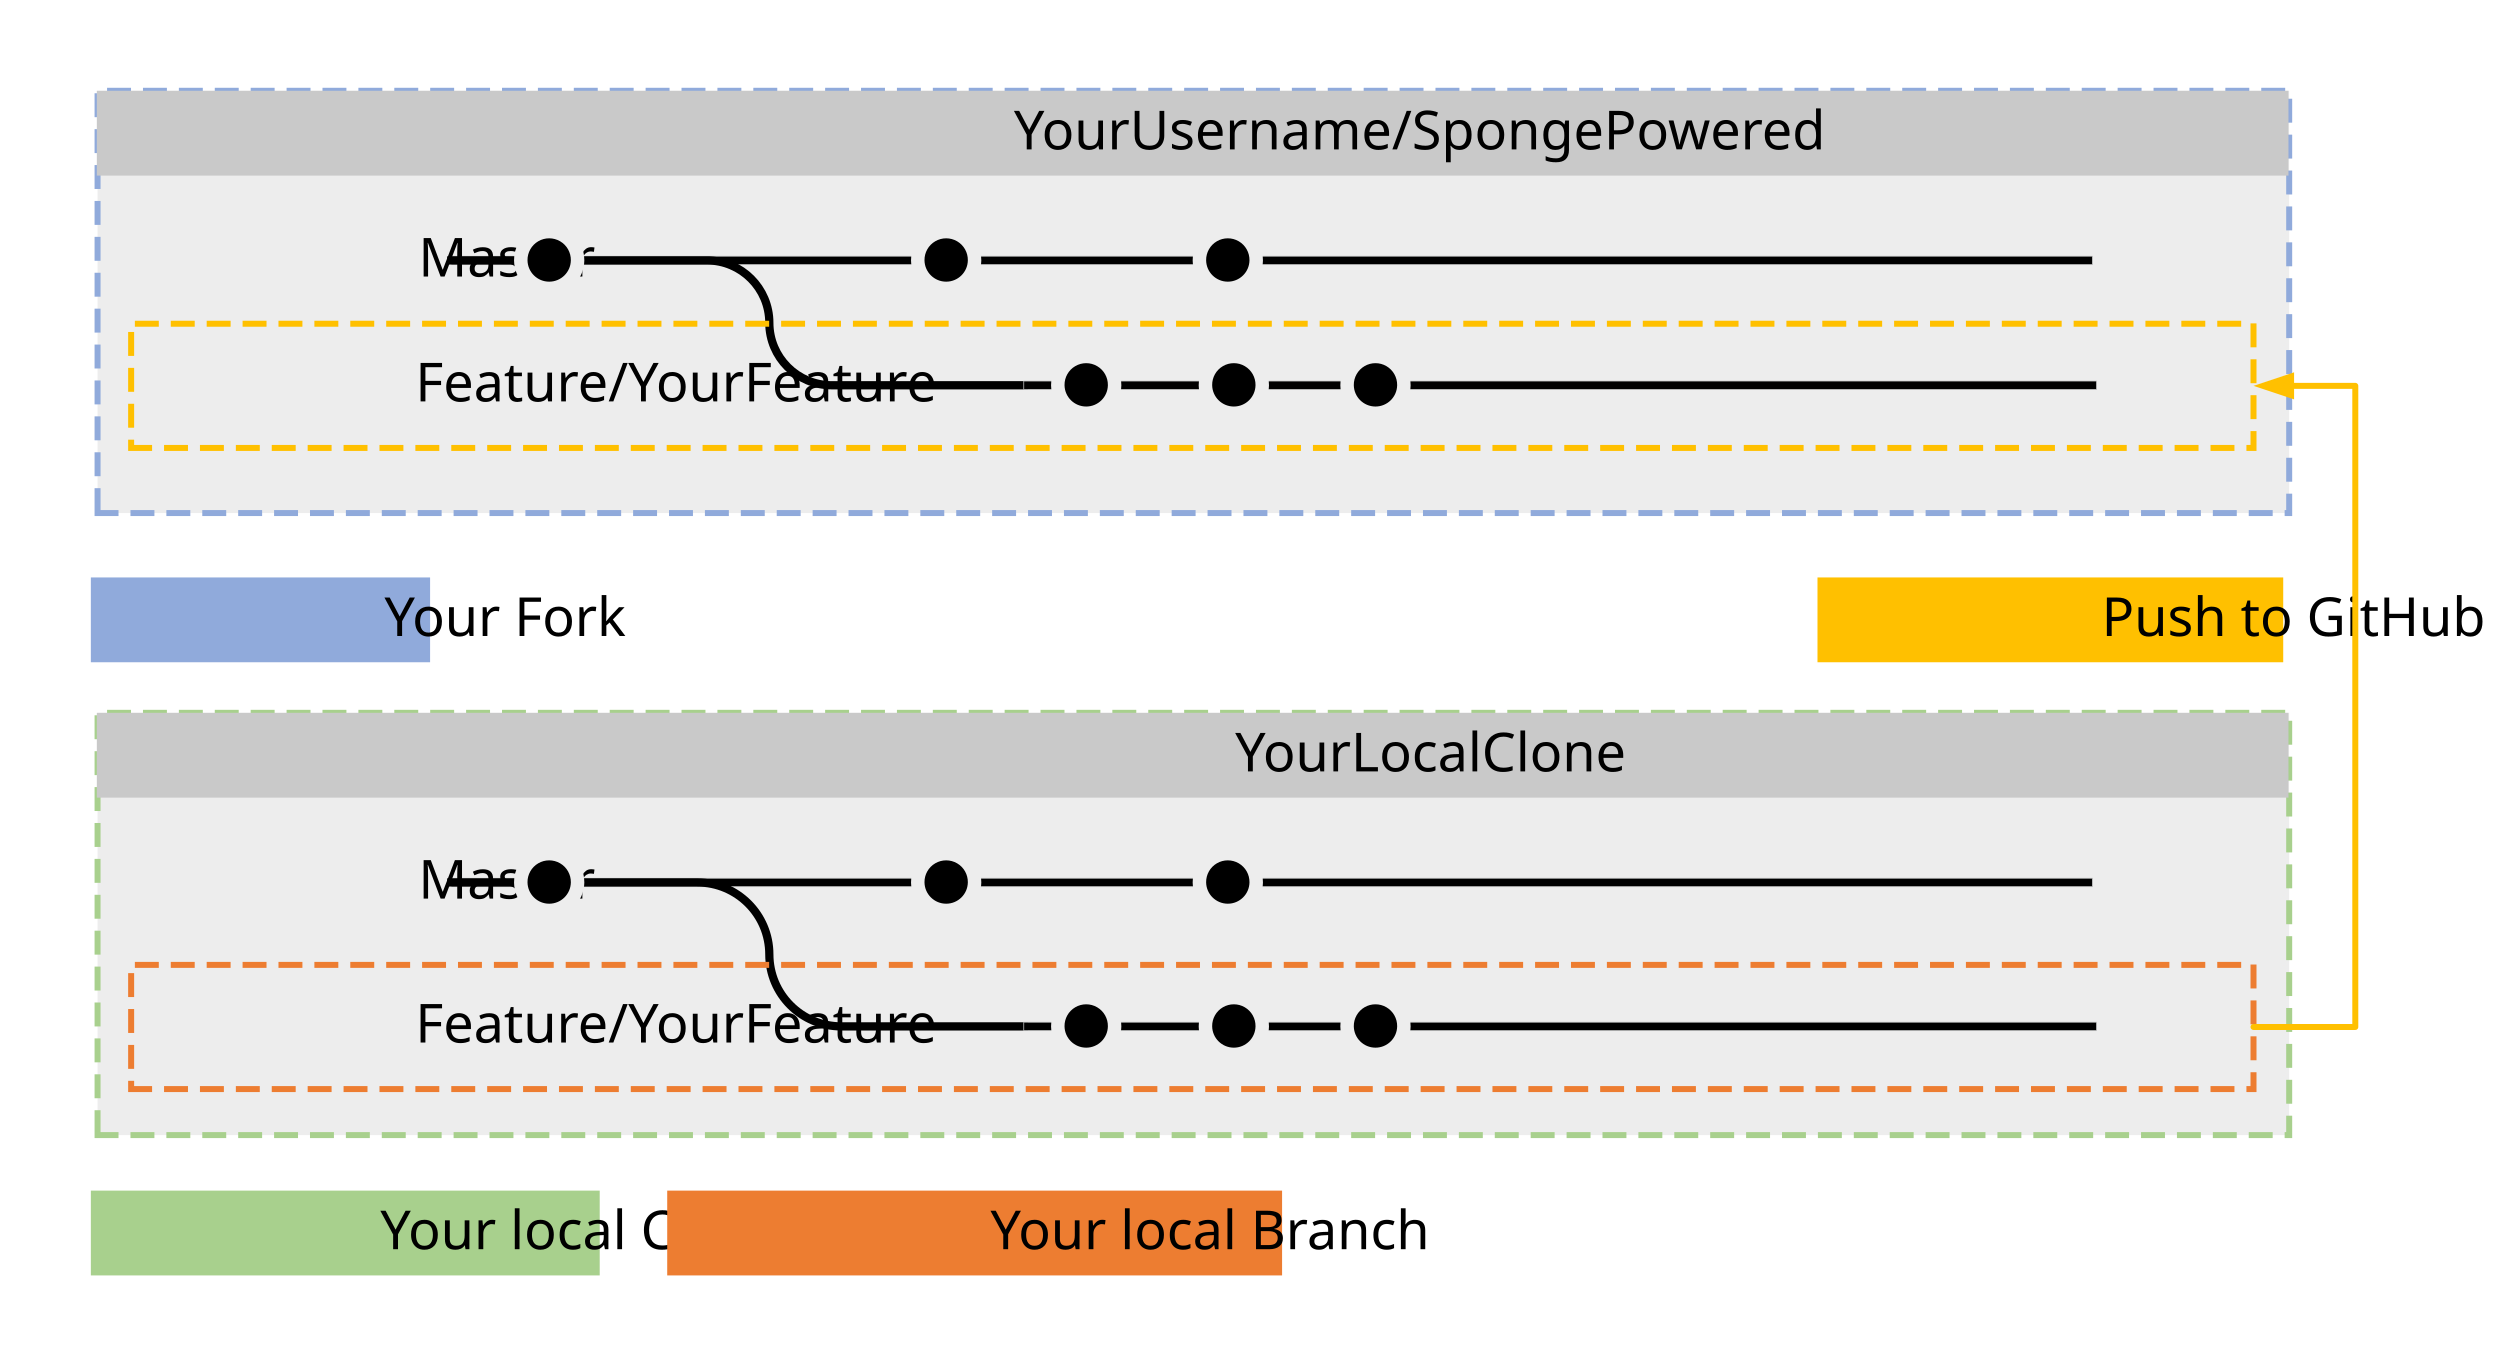
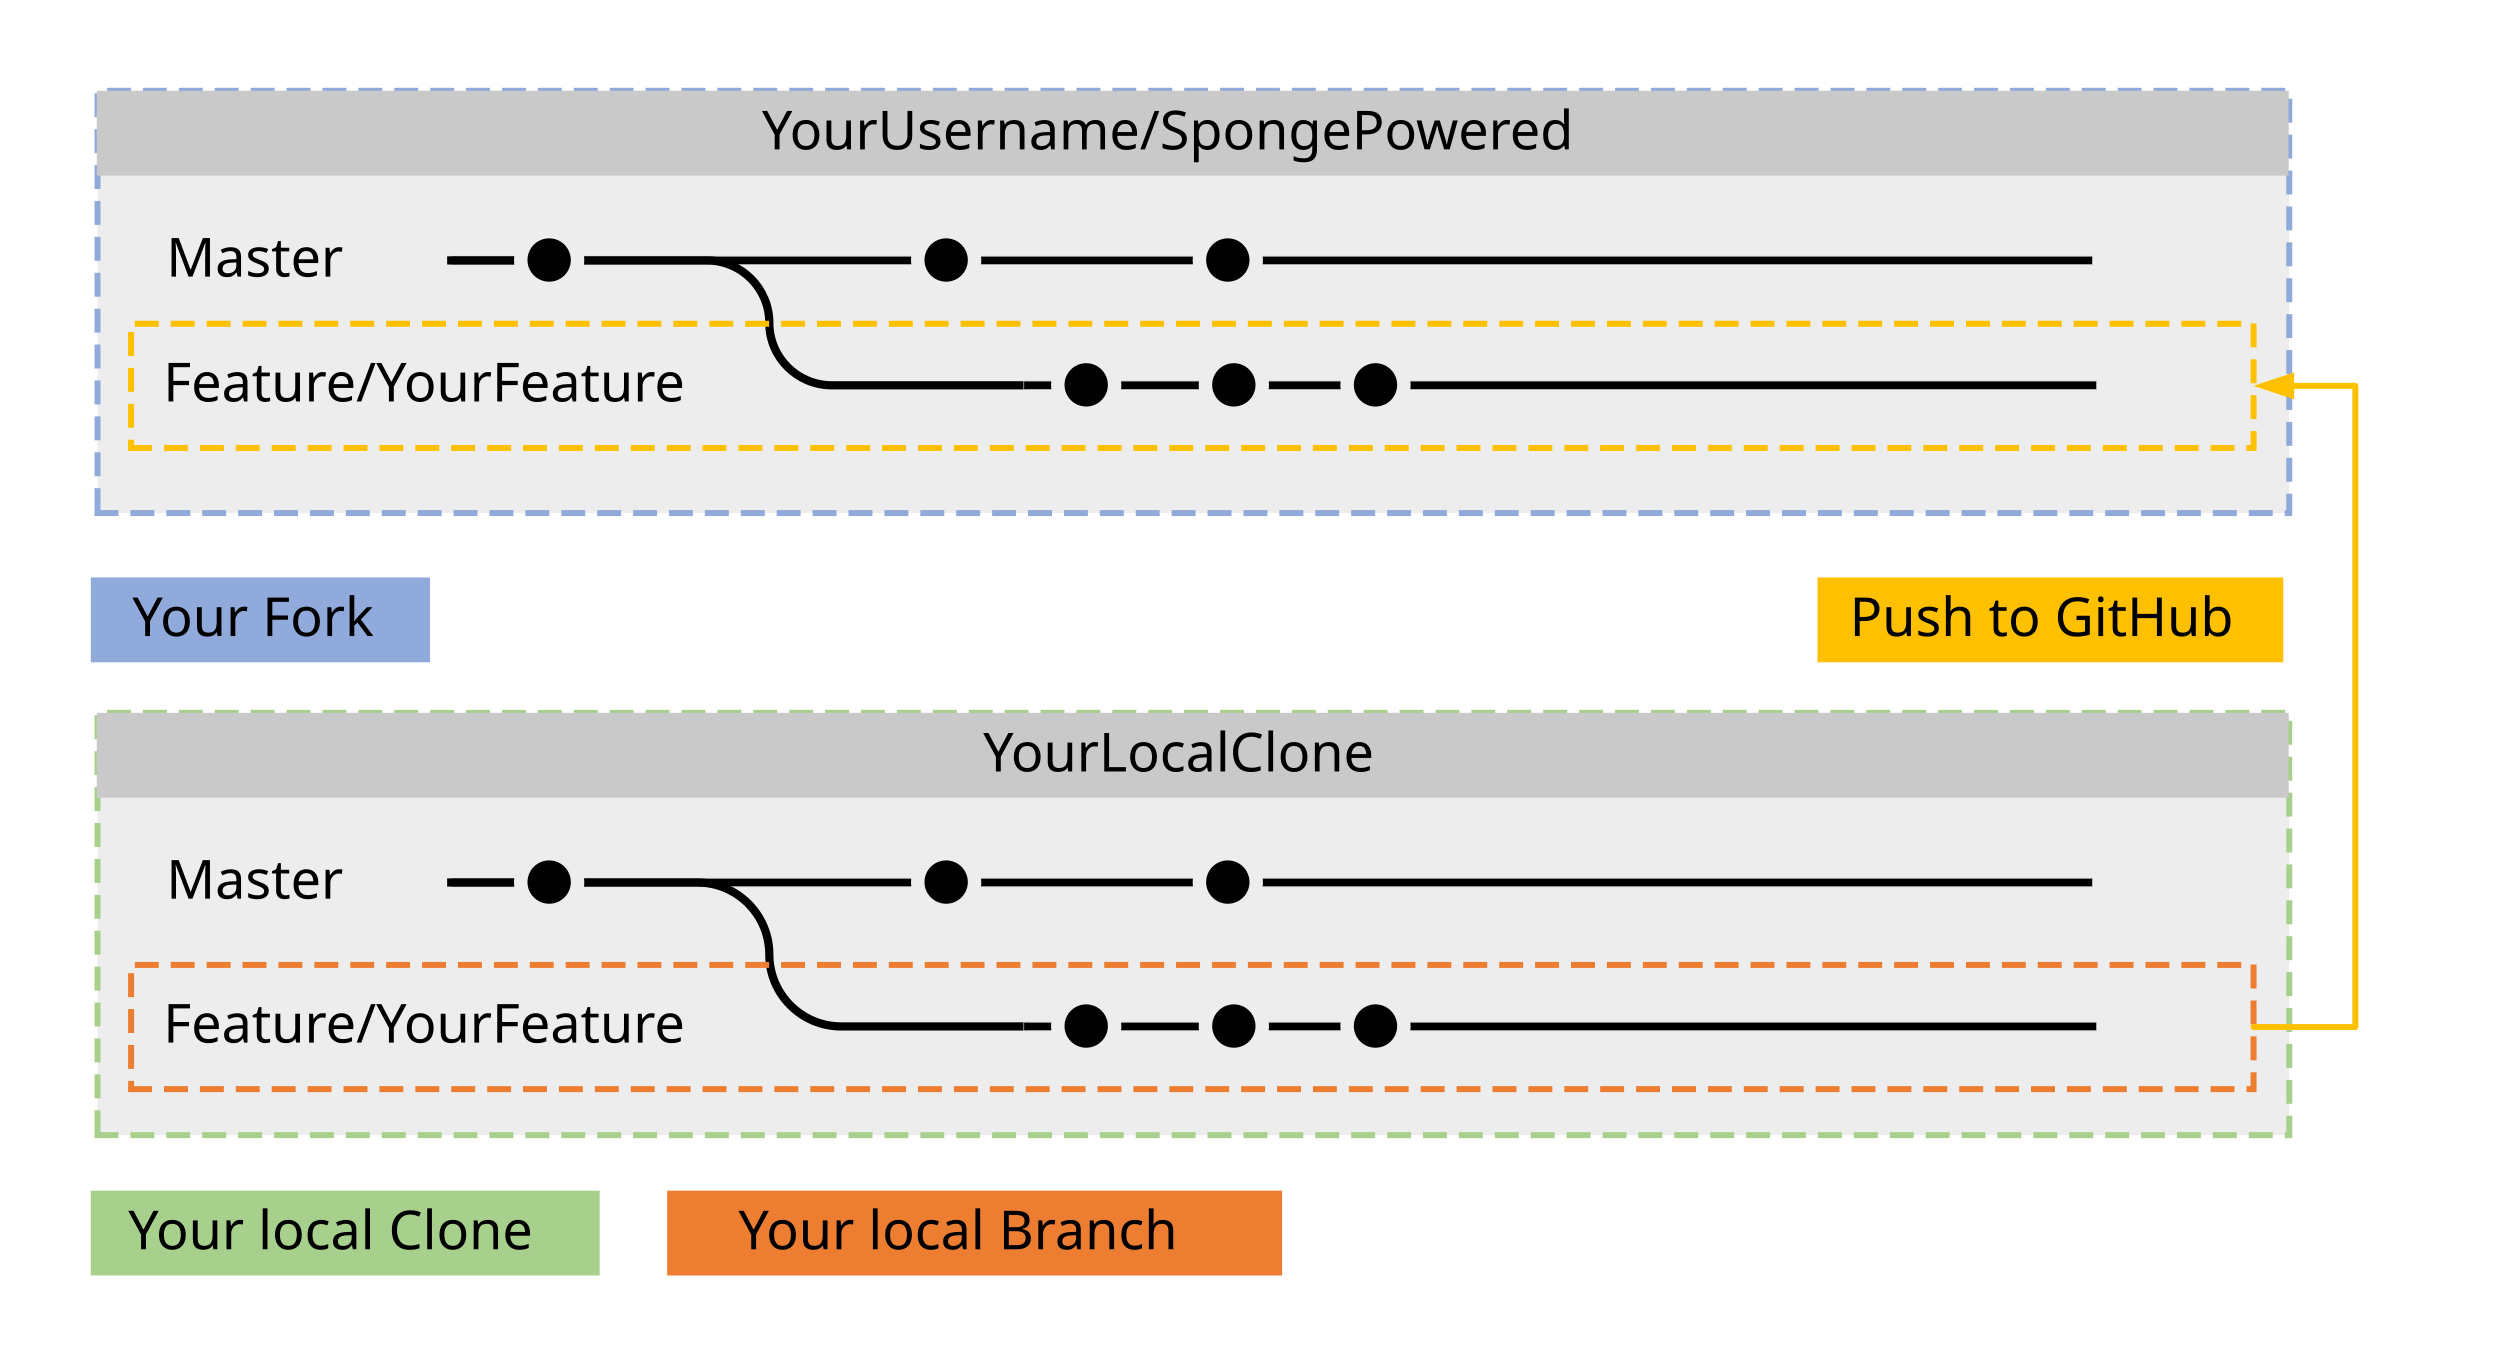
- <svg xmlns="http://www.w3.org/2000/svg" xmlns:ns1="http://schemas.microsoft.com/visio/2003/SVGExtensions/" xmlns:xlink="http://www.w3.org/1999/xlink" width="11.605in" height="6.342in" viewBox="0 0 835.549 456.639" xml:space="preserve" color-interpolation-filters="sRGB" class="st18">
-   <ns1:documentProperties ns1:langID="1031" ns1:metric="true" ns1:viewMarkup="false">
-     <ns1:userDefs>
-       <ns1:ud ns1:nameU="msvNoAutoConnect" ns1:val="VT0(0):26" />
-       <ns1:ud ns1:nameU="visV14CFF" ns1:prompt="" ns1:val="VT0(1):26" />
-       <ns1:ud ns1:nameU="visFlowchartType" ns1:prompt="" ns1:val="VT4(CrossFunctional)" />
-     </ns1:userDefs>
-   </ns1:documentProperties>
-   <style type="text/css">
- 	
- 		.st1 {fill:none;stroke:none;stroke-width:2}
- 		.st2 {fill:#ededed;stroke:#a8d08d;stroke-dasharray:6,6;stroke-width:2}
- 		.st3 {fill:#000000;stroke:#c7c8c8;stroke-width:0.25}
- 		.st4 {fill:#000000;stroke:#ededed;stroke-width:4.5}
- 		.st5 {fill:#ededed;stroke:none;stroke-width:0.25}
- 		.st6 {fill:#000000;font-family:Montserrat;font-size:1.5em}
- 		.st7 {fill:#c9c9c9;stroke:none;stroke-width:0.25}
- 		.st8 {fill:#90aadb;stroke:none;stroke-width:2}
- 		.st9 {fill:#a8d08d;stroke:none;stroke-width:2}
- 		.st10 {fill:#ed7d31;stroke:none;stroke-width:2}
- 		.st11 {stroke:#000000;stroke-width:2.75}
- 		.st12 {fill:none;stroke:#ed7d31;stroke-dasharray:6,6;stroke-width:2}
- 		.st13 {fill:#ffc000;stroke:none;stroke-width:2}
- 		.st14 {fill:#ededed;stroke:#90aadb;stroke-dasharray:6,6;stroke-width:2}
- 		.st15 {fill:none;stroke:#ffc000;stroke-dasharray:6,6;stroke-width:2}
- 		.st16 {marker-end:url(#mrkr13-97);stroke:#ffc000;stroke-linecap:round;stroke-linejoin:round;stroke-width:2}
- 		.st17 {fill:#ffc000;fill-opacity:1;stroke:#ffc000;stroke-opacity:1;stroke-width:0.442}
- 		.st18 {fill:none;fill-rule:evenodd;font-size:12px;overflow:visible;stroke-linecap:square;stroke-miterlimit:3}
- 	
- 	</style>
+ <svg xmlns="http://www.w3.org/2000/svg" xmlns:xlink="http://www.w3.org/1999/xlink" width="1114.061" height="608.851" class="st18" color-interpolation-filters="sRGB" viewBox="0 0 835.549 456.639" xml:space="preserve">
+   <style type="text/css">.st1,.st2{fill:none;stroke:none;stroke-width:2}.st2{fill:#ededed;stroke:#a8d08d;stroke-dasharray:6,6}.st3,.st4{fill:#000;stroke:#c7c8c8;stroke-width:.25}.st4{stroke:#ededed;stroke-width:4.5}.st5{fill:#ededed;stroke:none;stroke-width:.25}.st6{fill:#000;font-family:Montserrat;font-size:1.5em}.st7{fill:#c9c9c9;stroke:none;stroke-width:.25}.st10,.st8,.st9{stroke:none;stroke-width:2}.st8,.st9{fill:#90aadb}.st9{fill:#a8d08d}.st10{fill:#ed7d31}.st11{stroke:#000;stroke-width:2.75}.st12,.st13{stroke-width:2}.st12{fill:none;stroke:#ed7d31;stroke-dasharray:6,6}.st13{fill:#ffc000;stroke:none}.st14,.st15{stroke-dasharray:6,6;stroke-width:2}.st14{fill:#ededed;stroke:#90aadb}.st15{fill:none}.st15,.st16,.st17{stroke:#ffc000}.st16{marker-end:url(#mrkr13-97);stroke-linecap:round;stroke-linejoin:round;stroke-width:2}.st17{fill:#ffc000;fill-opacity:1;stroke-opacity:1;stroke-width:.442}.st18{fill:none;fill-rule:evenodd;font-size:12px;overflow:visible;stroke-linecap:square;stroke-miterlimit:3}</style>
  <defs id="Markers">
    <g id="lend13">
-       <path d="M 3 1 L 0 0 L 3 -1 L 3 1 " style="stroke:none" />
+       <path d="M 3 1 L 0 0 L 3 -1 L 3 1" style="stroke:none" />
    </g>
-     <marker id="mrkr13-97" class="st17" ns1:arrowType="13" ns1:arrowSize="2" ns1:setback="6.78" refX="-6.78" orient="auto" markerUnits="strokeWidth" overflow="visible">
-       <use xlink:href="#lend13" transform="scale(-2.26,-2.26) " />
+     <marker id="mrkr13-97" class="st17" markerUnits="strokeWidth" orient="auto" overflow="visible" refX="-6.78">
+       <use transform="scale(-2.26,-2.26)" xlink:href="#lend13" />
    </marker>
  </defs>
-   <g ns1:mID="0" ns1:index="1" ns1:groupContext="foregroundPage">
-     <ns1:userDefs>
-       <ns1:ud ns1:nameU="msvThemeOrder" ns1:val="VT0(0):26" />
-     </ns1:userDefs>
-     <ns1:pageProperties ns1:drawingScale="0.0393701" ns1:pageScale="0.0393701" ns1:drawingUnits="24" ns1:shadowOffsetX="8.50394" ns1:shadowOffsetY="-8.50394" />
-     <ns1:layer ns1:name="Verbinder" ns1:index="0" />
-     <g id="group37-1" transform="translate(276.709,-126.717)" ns1:mID="37" ns1:groupContext="group">
- 			</g>
-     <g id="shape52-2" ns1:mID="52" ns1:groupContext="shape" transform="translate(58.4409,-181.693)">
-       <rect x="0" y="409.867" width="676.898" height="46.772" class="st1" />
+   <g>
+     <g id="group37-1" transform="translate(276.709,-126.717)" />
+     <g id="shape52-2" transform="translate(58.4409,-181.693)">
+       <rect width="676.898" height="46.772" x="0" y="409.867" class="st1" />
    </g>
-     <g id="shape66-4" ns1:mID="66" ns1:groupContext="shape" transform="translate(58.4409,-120.04)">
-       <rect x="0" y="409.867" width="676.898" height="46.772" class="st1" />
+     <g id="shape66-4" transform="translate(58.4409,-120.04)">
+       <rect width="676.898" height="46.772" x="0" y="409.867" class="st1" />
    </g>
-     <g id="shape74-6" ns1:mID="74" ns1:groupContext="shape" transform="translate(32.5892,-77.2517)">
-       <ns1:userDefs>
-         <ns1:ud ns1:nameU="visVersion" ns1:val="VT0(15):26" />
-       </ns1:userDefs>
+     <g id="shape74-6" transform="translate(32.5892,-77.2517)">
      <path d="M0 456.64 L732.52 456.64 L732.52 315.5 L0 315.5 L0 456.64 Z" class="st2" />
    </g>
-     <g id="group75-8" transform="translate(274.709,-83.3309)" ns1:mID="75" ns1:groupContext="group">
- 			</g>
-     <g id="shape76-9" ns1:mID="76" ns1:groupContext="shape" transform="translate(150.819,-160.276)">
-       <ns1:userDefs>
-         <ns1:ud ns1:nameU="visVersion" ns1:val="VT0(15):26" />
-       </ns1:userDefs>
-       <rect x="0" y="453.804" width="548.504" height="2.835" class="st3" />
+     <g id="group75-8" transform="translate(274.709,-83.3309)" />
+     <g id="shape76-9" transform="translate(150.819,-160.276)">
+       <rect width="548.504" height="2.835" x="0" y="453.804" class="st3" />
    </g>
-     <g id="shape78-11" ns1:mID="78" ns1:groupContext="shape" transform="translate(306.728,-152.197)">
-       <ns1:userDefs>
-         <ns1:ud ns1:nameU="visVersion" ns1:val="VT0(15):26" />
-       </ns1:userDefs>
+     <g id="shape78-11" transform="translate(306.728,-152.197)">
      <path d="M0 447.14 A9.496 9.496 0 1 1 18.99 447.14 A9.496 9.496 0 0 1 0 447.14 Z" class="st4" />
    </g>
-     <g id="shape79-13" ns1:mID="79" ns1:groupContext="shape" transform="translate(400.862,-152.197)">
-       <ns1:userDefs>
-         <ns1:ud ns1:nameU="visVersion" ns1:val="VT0(15):26" />
-       </ns1:userDefs>
+     <g id="shape79-13" transform="translate(400.862,-152.197)">
      <path d="M0 447.14 A9.496 9.496 0 1 1 18.99 447.14 A9.496 9.496 0 0 1 0 447.14 Z" class="st4" />
    </g>
-     <g id="shape80-15" ns1:mID="80" ns1:groupContext="shape" transform="translate(44.5197,-152.197)">
-       <ns1:userDefs>
-         <ns1:ud ns1:nameU="visVersion" ns1:val="VT0(15):26" />
-       </ns1:userDefs>
-       <ns1:textBlock ns1:margins="rect(4,4,4,4)" ns1:tabSpace="42.5197" />
-       <ns1:textRect cx="41.398" cy="447.143" width="82.8" height="18.992" />
-       <rect x="0" y="437.647" width="82.797" height="18.992" class="st5" />
-       <text x="11.07" y="452.54" class="st6" ns1:langID="1031">
-         <ns1:paragraph ns1:horizAlign="1" />
-         <ns1:tabList />Master</text>
+     <g id="shape80-15" transform="translate(44.5197,-152.197)">
+       <rect width="82.797" height="18.992" x="0" y="437.647" class="st5" />
+       <text x="11.07" y="452.54" class="st6">Master</text>
    </g>
-     <g id="shape81-18" ns1:mID="81" ns1:groupContext="shape" transform="translate(56.4409,-138.307)">
-       <rect x="0" y="409.867" width="676.898" height="46.772" class="st1" />
+     <g id="shape81-18" transform="translate(56.4409,-138.307)">
+       <rect width="676.898" height="46.772" x="0" y="409.867" class="st1" />
    </g>
-     <g id="shape82-20" ns1:mID="82" ns1:groupContext="shape" transform="translate(32.3465,-190.04)">
-       <ns1:textBlock ns1:margins="rect(2,2,2,2)" ns1:tabSpace="42.5197" />
-       <ns1:textRect cx="366.261" cy="442.465" width="732.53" height="28.346" />
-       <rect x="0" y="428.292" width="732.522" height="28.346" class="st7" />
-       <text x="296.23" y="447.87" class="st6" ns1:langID="1031">
-         <ns1:paragraph ns1:horizAlign="1" />
-         <ns1:tabList />YourLocalClone</text>
+     <g id="shape82-20" transform="translate(32.3465,-190.04)">
+       <rect width="732.522" height="28.346" x="0" y="428.292" class="st7" />
+       <text x="296.23" y="447.87" class="st6">YourLocalClone</text>
    </g>
-     <g id="shape88-23" ns1:mID="88" ns1:groupContext="shape" transform="translate(56.4409,-76.6538)">
-       <rect x="0" y="409.867" width="676.898" height="46.772" class="st1" />
+     <g id="shape88-23" transform="translate(56.4409,-76.6538)">
+       <rect width="676.898" height="46.772" x="0" y="409.867" class="st1" />
    </g>
-     <g id="shape91-25" ns1:mID="91" ns1:groupContext="shape" transform="translate(30.3465,-235.289)">
-       <ns1:userDefs>
-         <ns1:ud ns1:nameU="visVersion" ns1:val="VT0(15):26" />
-       </ns1:userDefs>
-       <ns1:textBlock ns1:margins="rect(4,4,4,4)" ns1:tabSpace="42.5197" />
-       <ns1:textRect cx="56.693" cy="442.465" width="113.39" height="28.346" />
-       <rect x="0" y="428.292" width="113.386" height="28.346" class="st8" />
-       <text x="13.89" y="447.87" class="st6" ns1:langID="1031">
-         <ns1:paragraph ns1:horizAlign="1" />
-         <ns1:tabList />Your Fork</text>
+     <g id="shape91-25" transform="translate(30.3465,-235.289)">
+       <rect width="113.386" height="28.346" x="0" y="428.292" class="st8" />
+       <text x="13.89" y="447.87" class="st6">Your Fork</text>
    </g>
-     <g id="shape92-28" ns1:mID="92" ns1:groupContext="shape" transform="translate(30.3465,-30.3465)">
-       <ns1:userDefs>
-         <ns1:ud ns1:nameU="visVersion" ns1:val="VT0(15):26" />
-       </ns1:userDefs>
-       <ns1:textBlock ns1:margins="rect(4,4,4,4)" ns1:tabSpace="42.5197" />
-       <ns1:textRect cx="85.039" cy="442.465" width="170.08" height="28.346" />
-       <rect x="0" y="428.292" width="170.079" height="28.346" class="st9" />
-       <text x="12.52" y="447.87" class="st6" ns1:langID="1031">
-         <ns1:paragraph ns1:horizAlign="1" />
-         <ns1:tabList />Your local Clone</text>
+     <g id="shape92-28" transform="translate(30.3465,-30.3465)">
+       <rect width="170.079" height="28.346" x="0" y="428.292" class="st9" />
+       <text x="12.52" y="447.87" class="st6">Your local Clone</text>
    </g>
-     <g id="shape116-31" ns1:mID="116" ns1:groupContext="shape" transform="translate(43.811,-104.082)">
-       <ns1:userDefs>
-         <ns1:ud ns1:nameU="visVersion" ns1:val="VT0(15):26" />
-       </ns1:userDefs>
-       <ns1:textBlock ns1:margins="rect(4,4,4,4)" ns1:tabSpace="42.5197" />
-       <ns1:textRect cx="102.756" cy="447.143" width="205.52" height="18.992" />
-       <rect x="0" y="437.647" width="205.512" height="18.992" class="st5" />
-       <text x="10.76" y="452.54" class="st6" ns1:langID="1031">
-         <ns1:paragraph ns1:horizAlign="1" />
-         <ns1:tabList />Feature/YourFeature</text>
+     <g id="shape116-31" transform="translate(43.811,-104.082)">
+       <rect width="205.512" height="18.992" x="0" y="437.647" class="st5" />
+       <text x="10.76" y="452.54" class="st6">Feature/YourFeature</text>
    </g>
-     <g id="shape124-34" ns1:mID="124" ns1:groupContext="shape" transform="translate(222.986,-30.3465)">
-       <ns1:userDefs>
-         <ns1:ud ns1:nameU="visVersion" ns1:val="VT0(15):26" />
-       </ns1:userDefs>
-       <ns1:textBlock ns1:margins="rect(4,4,4,4)" ns1:tabSpace="42.5197" />
-       <ns1:textRect cx="102.756" cy="442.465" width="205.52" height="28.346" />
-       <rect x="0" y="428.292" width="205.512" height="28.346" class="st10" />
-       <text x="23.81" y="447.87" class="st6" ns1:langID="1031">
-         <ns1:paragraph ns1:horizAlign="1" />
-         <ns1:tabList />Your local Branch</text>
+     <g id="shape124-34" transform="translate(222.986,-30.3465)">
+       <rect width="205.512" height="28.346" x="0" y="428.292" class="st10" />
+       <text x="23.81" y="447.87" class="st6">Your local Branch</text>
    </g>
-     <g id="shape119-37" ns1:mID="119" ns1:groupContext="shape" ns1:layerMember="0" transform="translate(150.819,-161.693)">
-       <path d="M0 456.64 L82.24 456.64 A24.058 24.058 0 0 1 106.3 480.7 L106.3 480.7 A24.058 24.058 -180 0 0 130.36 504.75        L191.34 504.75" class="st11" />
+     <g id="shape119-37" transform="translate(150.819,-161.693)">
+       <path d="M0 456.64 L82.24 456.64 A24.058 24.058 0 0 1 106.3 480.7 L106.3 480.7 A24.058 24.058 -180 0 0 130.36 504.75 L191.34 504.75" class="st11" />
    </g>
-     <g id="shape131-40" ns1:mID="131" ns1:groupContext="shape" transform="translate(342.157,-112.16)">
-       <ns1:userDefs>
-         <ns1:ud ns1:nameU="visVersion" ns1:val="VT0(15):26" />
-       </ns1:userDefs>
-       <rect x="0" y="453.804" width="358.583" height="2.835" class="st3" />
+     <g id="shape131-40" transform="translate(342.157,-112.16)">
+       <rect width="358.583" height="2.835" x="0" y="453.804" class="st3" />
    </g>
-     <g id="shape122-42" ns1:mID="122" ns1:groupContext="shape" transform="translate(450.219,-104.082)">
-       <ns1:userDefs>
-         <ns1:ud ns1:nameU="visVersion" ns1:val="VT0(15):26" />
-       </ns1:userDefs>
+     <g id="shape122-42" transform="translate(450.219,-104.082)">
      <path d="M0 447.14 A9.496 9.496 0 1 1 18.99 447.14 A9.496 9.496 0 0 1 0 447.14 Z" class="st4" />
    </g>
-     <g id="shape121-44" ns1:mID="121" ns1:groupContext="shape" transform="translate(402.879,-104.082)">
-       <ns1:userDefs>
-         <ns1:ud ns1:nameU="visVersion" ns1:val="VT0(15):26" />
-       </ns1:userDefs>
+     <g id="shape121-44" transform="translate(402.879,-104.082)">
      <path d="M0 447.14 A9.496 9.496 0 1 1 18.99 447.14 A9.496 9.496 0 0 1 0 447.14 Z" class="st4" />
    </g>
-     <g id="shape120-46" ns1:mID="120" ns1:groupContext="shape" transform="translate(353.533,-104.082)">
-       <ns1:userDefs>
-         <ns1:ud ns1:nameU="visVersion" ns1:val="VT0(15):26" />
-       </ns1:userDefs>
+     <g id="shape120-46" transform="translate(353.533,-104.082)">
      <path d="M0 447.14 A9.496 9.496 0 1 1 18.99 447.14 A9.496 9.496 0 0 1 0 447.14 Z" class="st4" />
    </g>
-     <g id="shape77-48" ns1:mID="77" ns1:groupContext="shape" transform="translate(174.042,-152.197)">
-       <ns1:userDefs>
-         <ns1:ud ns1:nameU="visVersion" ns1:val="VT0(15):26" />
-       </ns1:userDefs>
+     <g id="shape77-48" transform="translate(174.042,-152.197)">
      <path d="M0 447.14 A9.496 9.496 0 1 1 18.99 447.14 A9.496 9.496 0 0 1 0 447.14 Z" class="st4" />
    </g>
-     <g id="shape133-50" ns1:mID="133" ns1:groupContext="shape" transform="translate(43.811,-92.6329)">
-       <ns1:userDefs>
-         <ns1:ud ns1:nameU="visVersion" ns1:val="VT0(15):26" />
-       </ns1:userDefs>
+     <g id="shape133-50" transform="translate(43.811,-92.6329)">
      <path d="M0 456.64 L709.37 456.64 L709.37 415.13 L0 415.13 L0 456.64 Z" class="st12" />
    </g>
-     <g id="shape136-52" ns1:mID="136" ns1:groupContext="shape" transform="translate(607.449,-235.289)">
-       <ns1:userDefs>
-         <ns1:ud ns1:nameU="visVersion" ns1:val="VT0(15):26" />
-       </ns1:userDefs>
-       <ns1:textBlock ns1:margins="rect(4,4,4,4)" ns1:tabSpace="42.5197" />
-       <ns1:textRect cx="77.831" cy="442.465" width="155.67" height="28.346" />
-       <rect x="0" y="428.292" width="155.663" height="28.346" class="st13" />
-       <text x="10.74" y="447.87" class="st6" ns1:langID="1031">
-         <ns1:paragraph ns1:horizAlign="1" />
-         <ns1:tabList />Push to GitHub</text>
+     <g id="shape136-52" transform="translate(607.449,-235.289)">
+       <rect width="155.663" height="28.346" x="0" y="428.292" class="st13" />
+       <text x="10.74" y="447.87" class="st6">Push to GitHub</text>
    </g>
-     <g id="shape137-55" ns1:mID="137" ns1:groupContext="shape" transform="translate(32.5892,-285.158)">
-       <ns1:userDefs>
-         <ns1:ud ns1:nameU="visVersion" ns1:val="VT0(15):26" />
-       </ns1:userDefs>
+     <g id="shape137-55" transform="translate(32.5892,-285.158)">
      <path d="M0 456.64 L732.52 456.64 L732.52 315.5 L0 315.5 L0 456.64 Z" class="st14" />
    </g>
-     <g id="group138-57" transform="translate(274.709,-360.103)" ns1:mID="138" ns1:groupContext="group">
- 			</g>
-     <g id="shape139-58" ns1:mID="139" ns1:groupContext="shape" transform="translate(150.819,-368.182)">
-       <ns1:userDefs>
-         <ns1:ud ns1:nameU="visVersion" ns1:val="VT0(15):26" />
-       </ns1:userDefs>
-       <rect x="0" y="453.804" width="548.504" height="2.835" class="st3" />
+     <g id="group138-57" transform="translate(274.709,-360.103)" />
+     <g id="shape139-58" transform="translate(150.819,-368.182)">
+       <rect width="548.504" height="2.835" x="0" y="453.804" class="st3" />
    </g>
-     <g id="shape140-60" ns1:mID="140" ns1:groupContext="shape" transform="translate(306.728,-360.103)">
-       <ns1:userDefs>
-         <ns1:ud ns1:nameU="visVersion" ns1:val="VT0(15):26" />
-       </ns1:userDefs>
+     <g id="shape140-60" transform="translate(306.728,-360.103)">
      <path d="M0 447.14 A9.496 9.496 0 1 1 18.99 447.14 A9.496 9.496 0 0 1 0 447.14 Z" class="st4" />
    </g>
-     <g id="shape141-62" ns1:mID="141" ns1:groupContext="shape" transform="translate(400.862,-360.103)">
-       <ns1:userDefs>
-         <ns1:ud ns1:nameU="visVersion" ns1:val="VT0(15):26" />
-       </ns1:userDefs>
+     <g id="shape141-62" transform="translate(400.862,-360.103)">
      <path d="M0 447.14 A9.496 9.496 0 1 1 18.99 447.14 A9.496 9.496 0 0 1 0 447.14 Z" class="st4" />
    </g>
-     <g id="shape142-64" ns1:mID="142" ns1:groupContext="shape" transform="translate(44.5197,-360.103)">
-       <ns1:userDefs>
-         <ns1:ud ns1:nameU="visVersion" ns1:val="VT0(15):26" />
-       </ns1:userDefs>
-       <ns1:textBlock ns1:margins="rect(4,4,4,4)" ns1:tabSpace="42.5197" />
-       <ns1:textRect cx="41.398" cy="447.143" width="82.8" height="18.992" />
-       <rect x="0" y="437.647" width="82.797" height="18.992" class="st5" />
-       <text x="11.07" y="452.54" class="st6" ns1:langID="1031">
-         <ns1:paragraph ns1:horizAlign="1" />
-         <ns1:tabList />Master</text>
+     <g id="shape142-64" transform="translate(44.5197,-360.103)">
+       <rect width="82.797" height="18.992" x="0" y="437.647" class="st5" />
+       <text x="11.07" y="452.54" class="st6">Master</text>
    </g>
-     <g id="shape143-67" ns1:mID="143" ns1:groupContext="shape" transform="translate(56.4409,-346.213)">
-       <rect x="0" y="409.867" width="676.898" height="46.772" class="st1" />
+     <g id="shape143-67" transform="translate(56.4409,-346.213)">
+       <rect width="676.898" height="46.772" x="0" y="409.867" class="st1" />
    </g>
-     <g id="shape144-69" ns1:mID="144" ns1:groupContext="shape" transform="translate(32.3465,-397.946)">
-       <ns1:textBlock ns1:margins="rect(2,2,2,2)" ns1:tabSpace="42.5197" />
-       <ns1:textRect cx="366.261" cy="442.465" width="732.53" height="28.346" />
-       <rect x="0" y="428.292" width="732.522" height="28.346" class="st7" />
-       <text x="222.29" y="447.87" class="st6" ns1:langID="1031">
-         <ns1:paragraph ns1:horizAlign="1" />
-         <ns1:tabList />YourUsername/SpongePowered</text>
+     <g id="shape144-69" transform="translate(32.3465,-397.946)">
+       <rect width="732.522" height="28.346" x="0" y="428.292" class="st7" />
+       <text x="222.29" y="447.87" class="st6">YourUsername/SpongePowered</text>
    </g>
-     <g id="shape147-72" ns1:mID="147" ns1:groupContext="shape" transform="translate(56.4409,-284.56)">
-       <rect x="0" y="409.867" width="676.898" height="46.772" class="st1" />
+     <g id="shape147-72" transform="translate(56.4409,-284.56)">
+       <rect width="676.898" height="46.772" x="0" y="409.867" class="st1" />
    </g>
-     <g id="shape152-74" ns1:mID="152" ns1:groupContext="shape" transform="translate(43.811,-318.373)">
-       <ns1:userDefs>
-         <ns1:ud ns1:nameU="visVersion" ns1:val="VT0(15):26" />
-       </ns1:userDefs>
-       <ns1:textBlock ns1:margins="rect(4,4,4,4)" ns1:tabSpace="42.5197" />
-       <ns1:textRect cx="102.756" cy="447.143" width="205.52" height="18.992" />
-       <rect x="0" y="437.647" width="205.512" height="18.992" class="st5" />
-       <text x="10.76" y="452.54" class="st6" ns1:langID="1031">
-         <ns1:paragraph ns1:horizAlign="1" />
-         <ns1:tabList />Feature/YourFeature</text>
+     <g id="shape152-74" transform="translate(43.811,-318.373)">
+       <rect width="205.512" height="18.992" x="0" y="437.647" class="st5" />
+       <text x="10.76" y="452.54" class="st6">Feature/YourFeature</text>
    </g>
-     <g id="shape153-77" ns1:mID="153" ns1:groupContext="shape" ns1:layerMember="0" transform="translate(150.819,-369.599)">
-       <path d="M0 456.64 L85.43 456.64 A20.865 20.865 0 0 1 106.3 477.5 L106.3 477.5 A20.865 20.865 -180 0 0 127.16 498.37        L191.34 498.37" class="st11" />
+     <g id="shape153-77" transform="translate(150.819,-369.599)">
+       <path d="M0 456.64 L85.43 456.64 A20.865 20.865 0 0 1 106.3 477.5 L106.3 477.5 A20.865 20.865 -180 0 0 127.16 498.37 L191.34 498.37" class="st11" />
    </g>
-     <g id="shape154-80" ns1:mID="154" ns1:groupContext="shape" transform="translate(342.157,-326.452)">
-       <ns1:userDefs>
-         <ns1:ud ns1:nameU="visVersion" ns1:val="VT0(15):26" />
-       </ns1:userDefs>
-       <rect x="0" y="453.804" width="358.583" height="2.835" class="st3" />
+     <g id="shape154-80" transform="translate(342.157,-326.452)">
+       <rect width="358.583" height="2.835" x="0" y="453.804" class="st3" />
    </g>
-     <g id="shape155-82" ns1:mID="155" ns1:groupContext="shape" transform="translate(450.219,-318.373)">
-       <ns1:userDefs>
-         <ns1:ud ns1:nameU="visVersion" ns1:val="VT0(15):26" />
-       </ns1:userDefs>
+     <g id="shape155-82" transform="translate(450.219,-318.373)">
      <path d="M0 447.14 A9.496 9.496 0 1 1 18.99 447.14 A9.496 9.496 0 0 1 0 447.14 Z" class="st4" />
    </g>
-     <g id="shape156-84" ns1:mID="156" ns1:groupContext="shape" transform="translate(402.879,-318.373)">
-       <ns1:userDefs>
-         <ns1:ud ns1:nameU="visVersion" ns1:val="VT0(15):26" />
-       </ns1:userDefs>
+     <g id="shape156-84" transform="translate(402.879,-318.373)">
      <path d="M0 447.14 A9.496 9.496 0 1 1 18.99 447.14 A9.496 9.496 0 0 1 0 447.14 Z" class="st4" />
    </g>
-     <g id="shape157-86" ns1:mID="157" ns1:groupContext="shape" transform="translate(353.533,-318.373)">
-       <ns1:userDefs>
-         <ns1:ud ns1:nameU="visVersion" ns1:val="VT0(15):26" />
-       </ns1:userDefs>
+     <g id="shape157-86" transform="translate(353.533,-318.373)">
      <path d="M0 447.14 A9.496 9.496 0 1 1 18.99 447.14 A9.496 9.496 0 0 1 0 447.14 Z" class="st4" />
    </g>
-     <g id="shape158-88" ns1:mID="158" ns1:groupContext="shape" transform="translate(174.042,-360.103)">
-       <ns1:userDefs>
-         <ns1:ud ns1:nameU="visVersion" ns1:val="VT0(15):26" />
-       </ns1:userDefs>
+     <g id="shape158-88" transform="translate(174.042,-360.103)">
      <path d="M0 447.14 A9.496 9.496 0 1 1 18.99 447.14 A9.496 9.496 0 0 1 0 447.14 Z" class="st4" />
    </g>
-     <g id="shape159-90" ns1:mID="159" ns1:groupContext="shape" transform="translate(43.811,-306.925)">
-       <ns1:userDefs>
-         <ns1:ud ns1:nameU="visVersion" ns1:val="VT0(15):26" />
-       </ns1:userDefs>
+     <g id="shape159-90" transform="translate(43.811,-306.925)">
      <path d="M0 456.64 L709.37 456.64 L709.37 415.13 L0 415.13 L0 456.64 Z" class="st15" />
    </g>
-     <g id="shape160-92" ns1:mID="160" ns1:groupContext="shape" ns1:layerMember="0" transform="translate(746.094,-113.386)">
+     <g id="shape160-92" transform="translate(746.094,-113.386)">
      <path d="M7.09 456.64 L41.11 456.64 L41.11 242.35 L20.65 242.35" class="st16" />
    </g>
  </g>
</svg>
